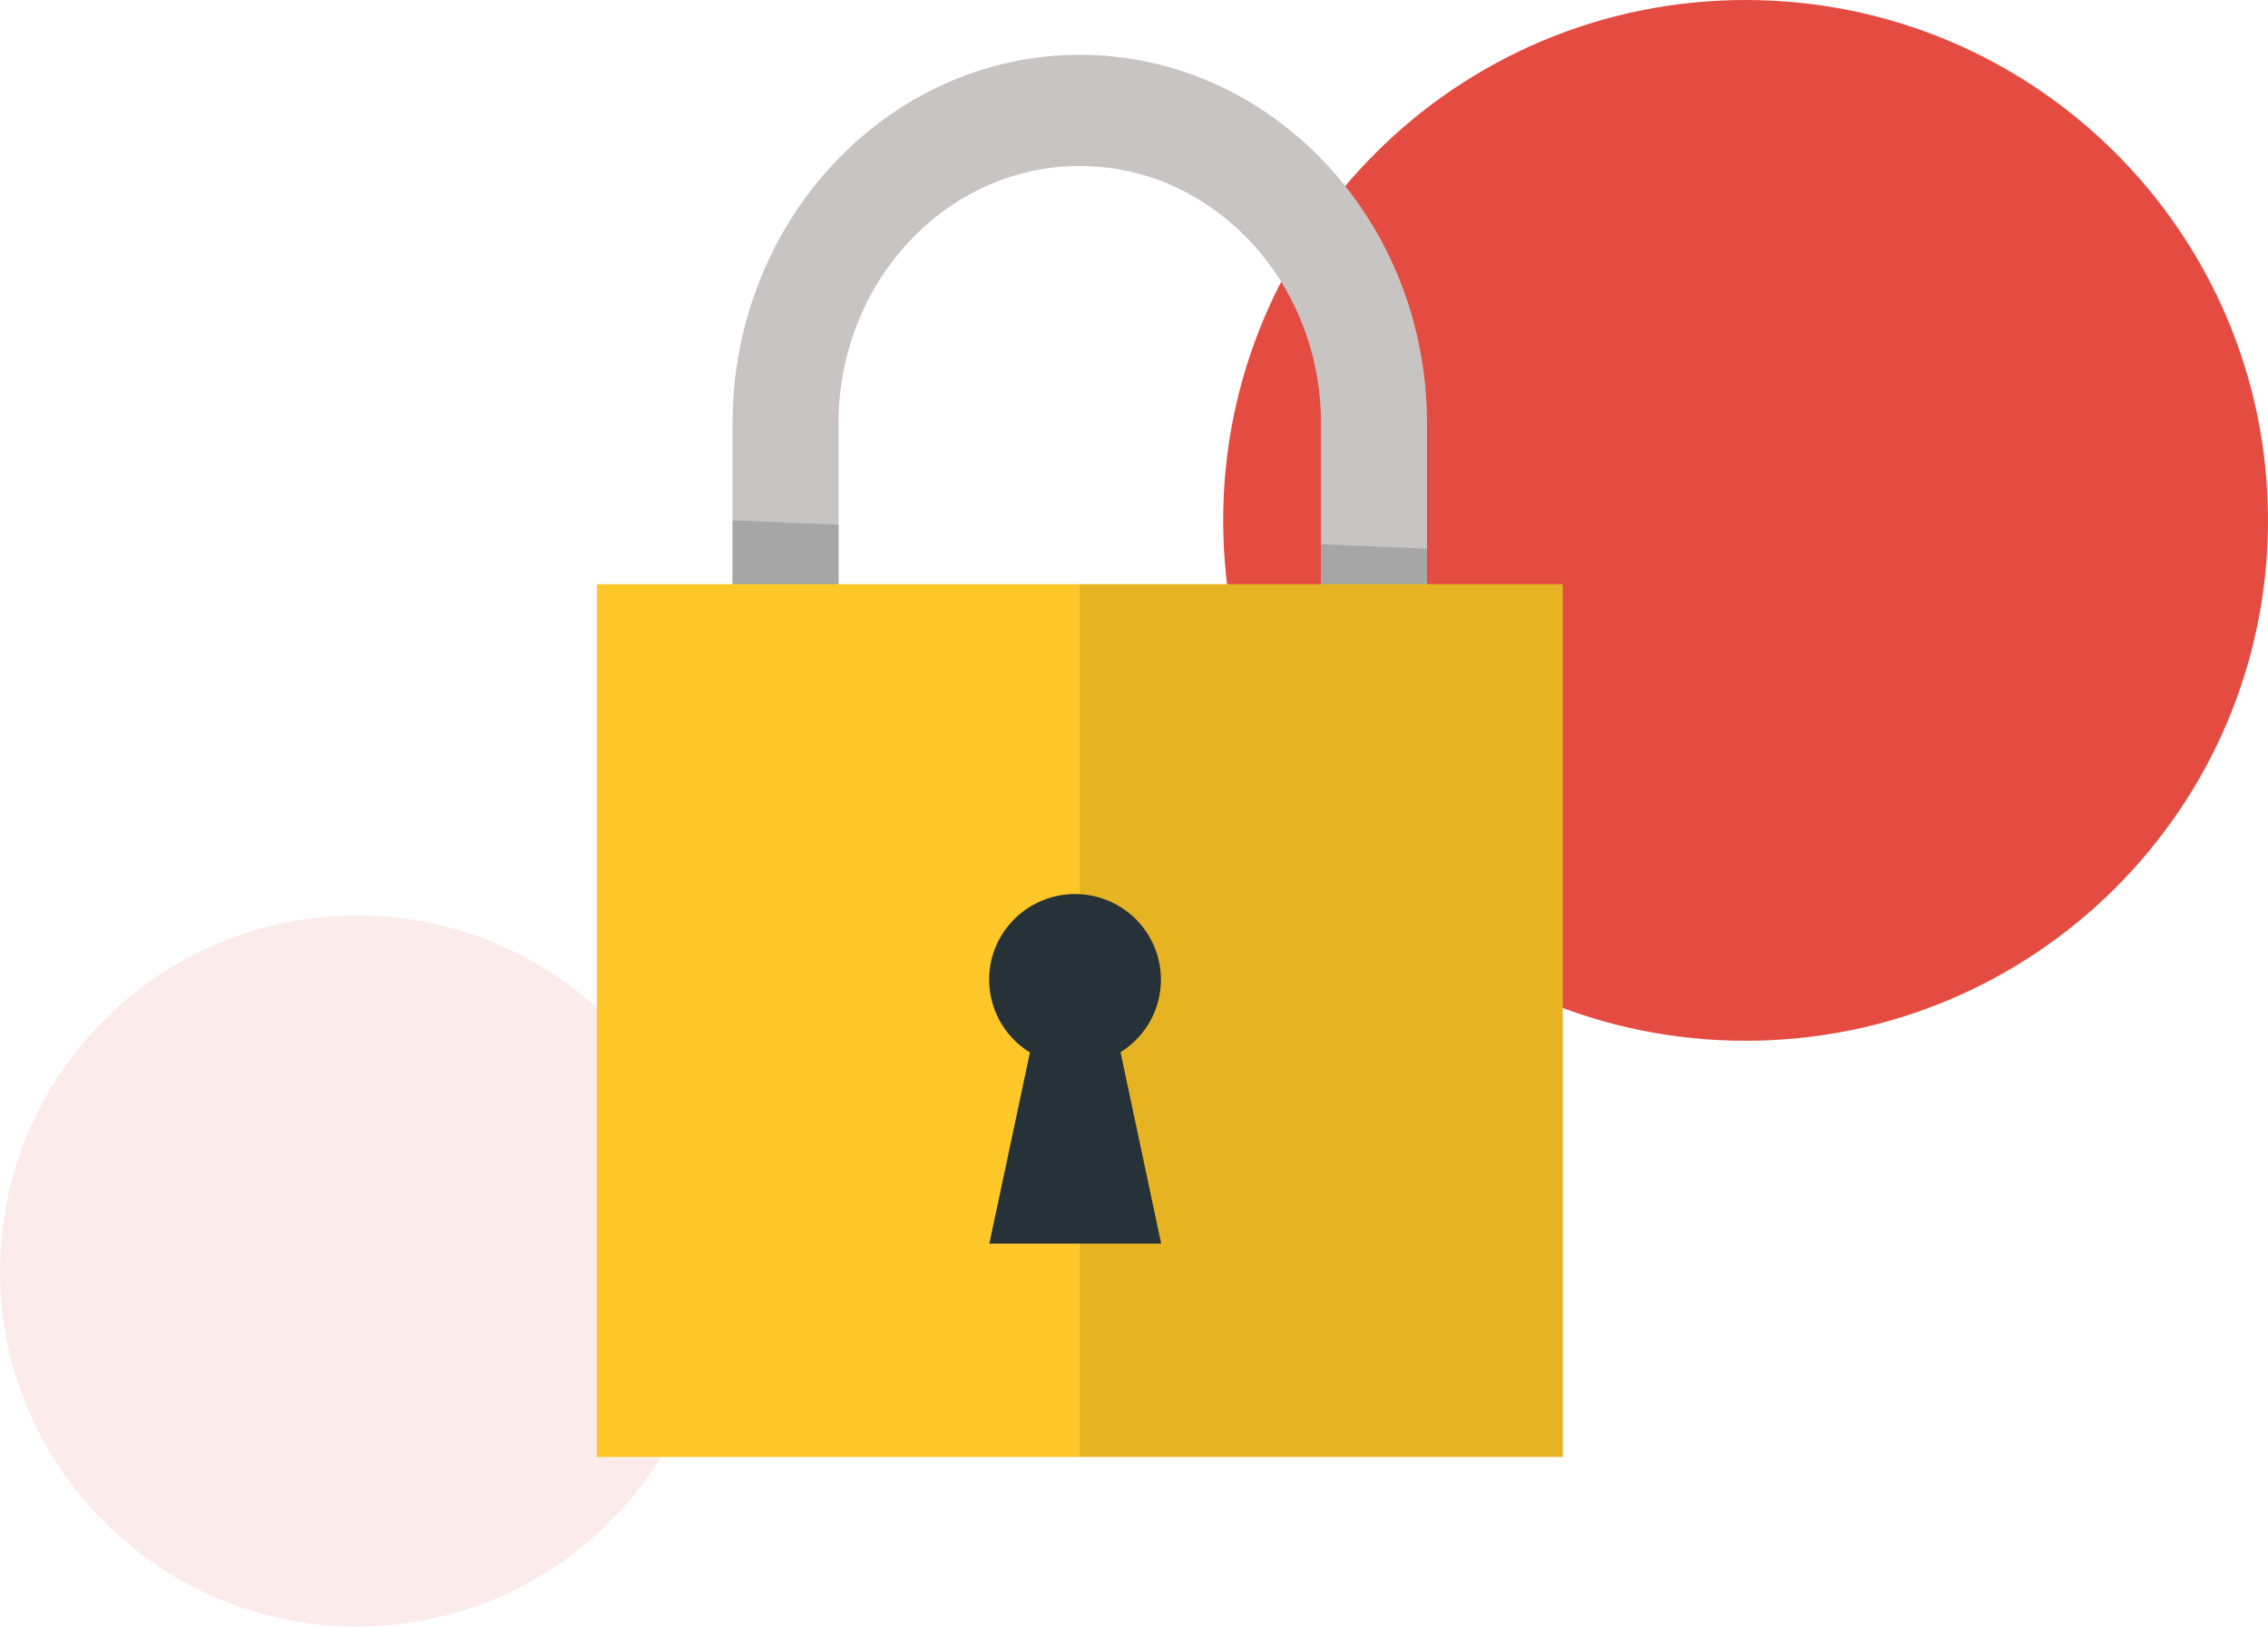
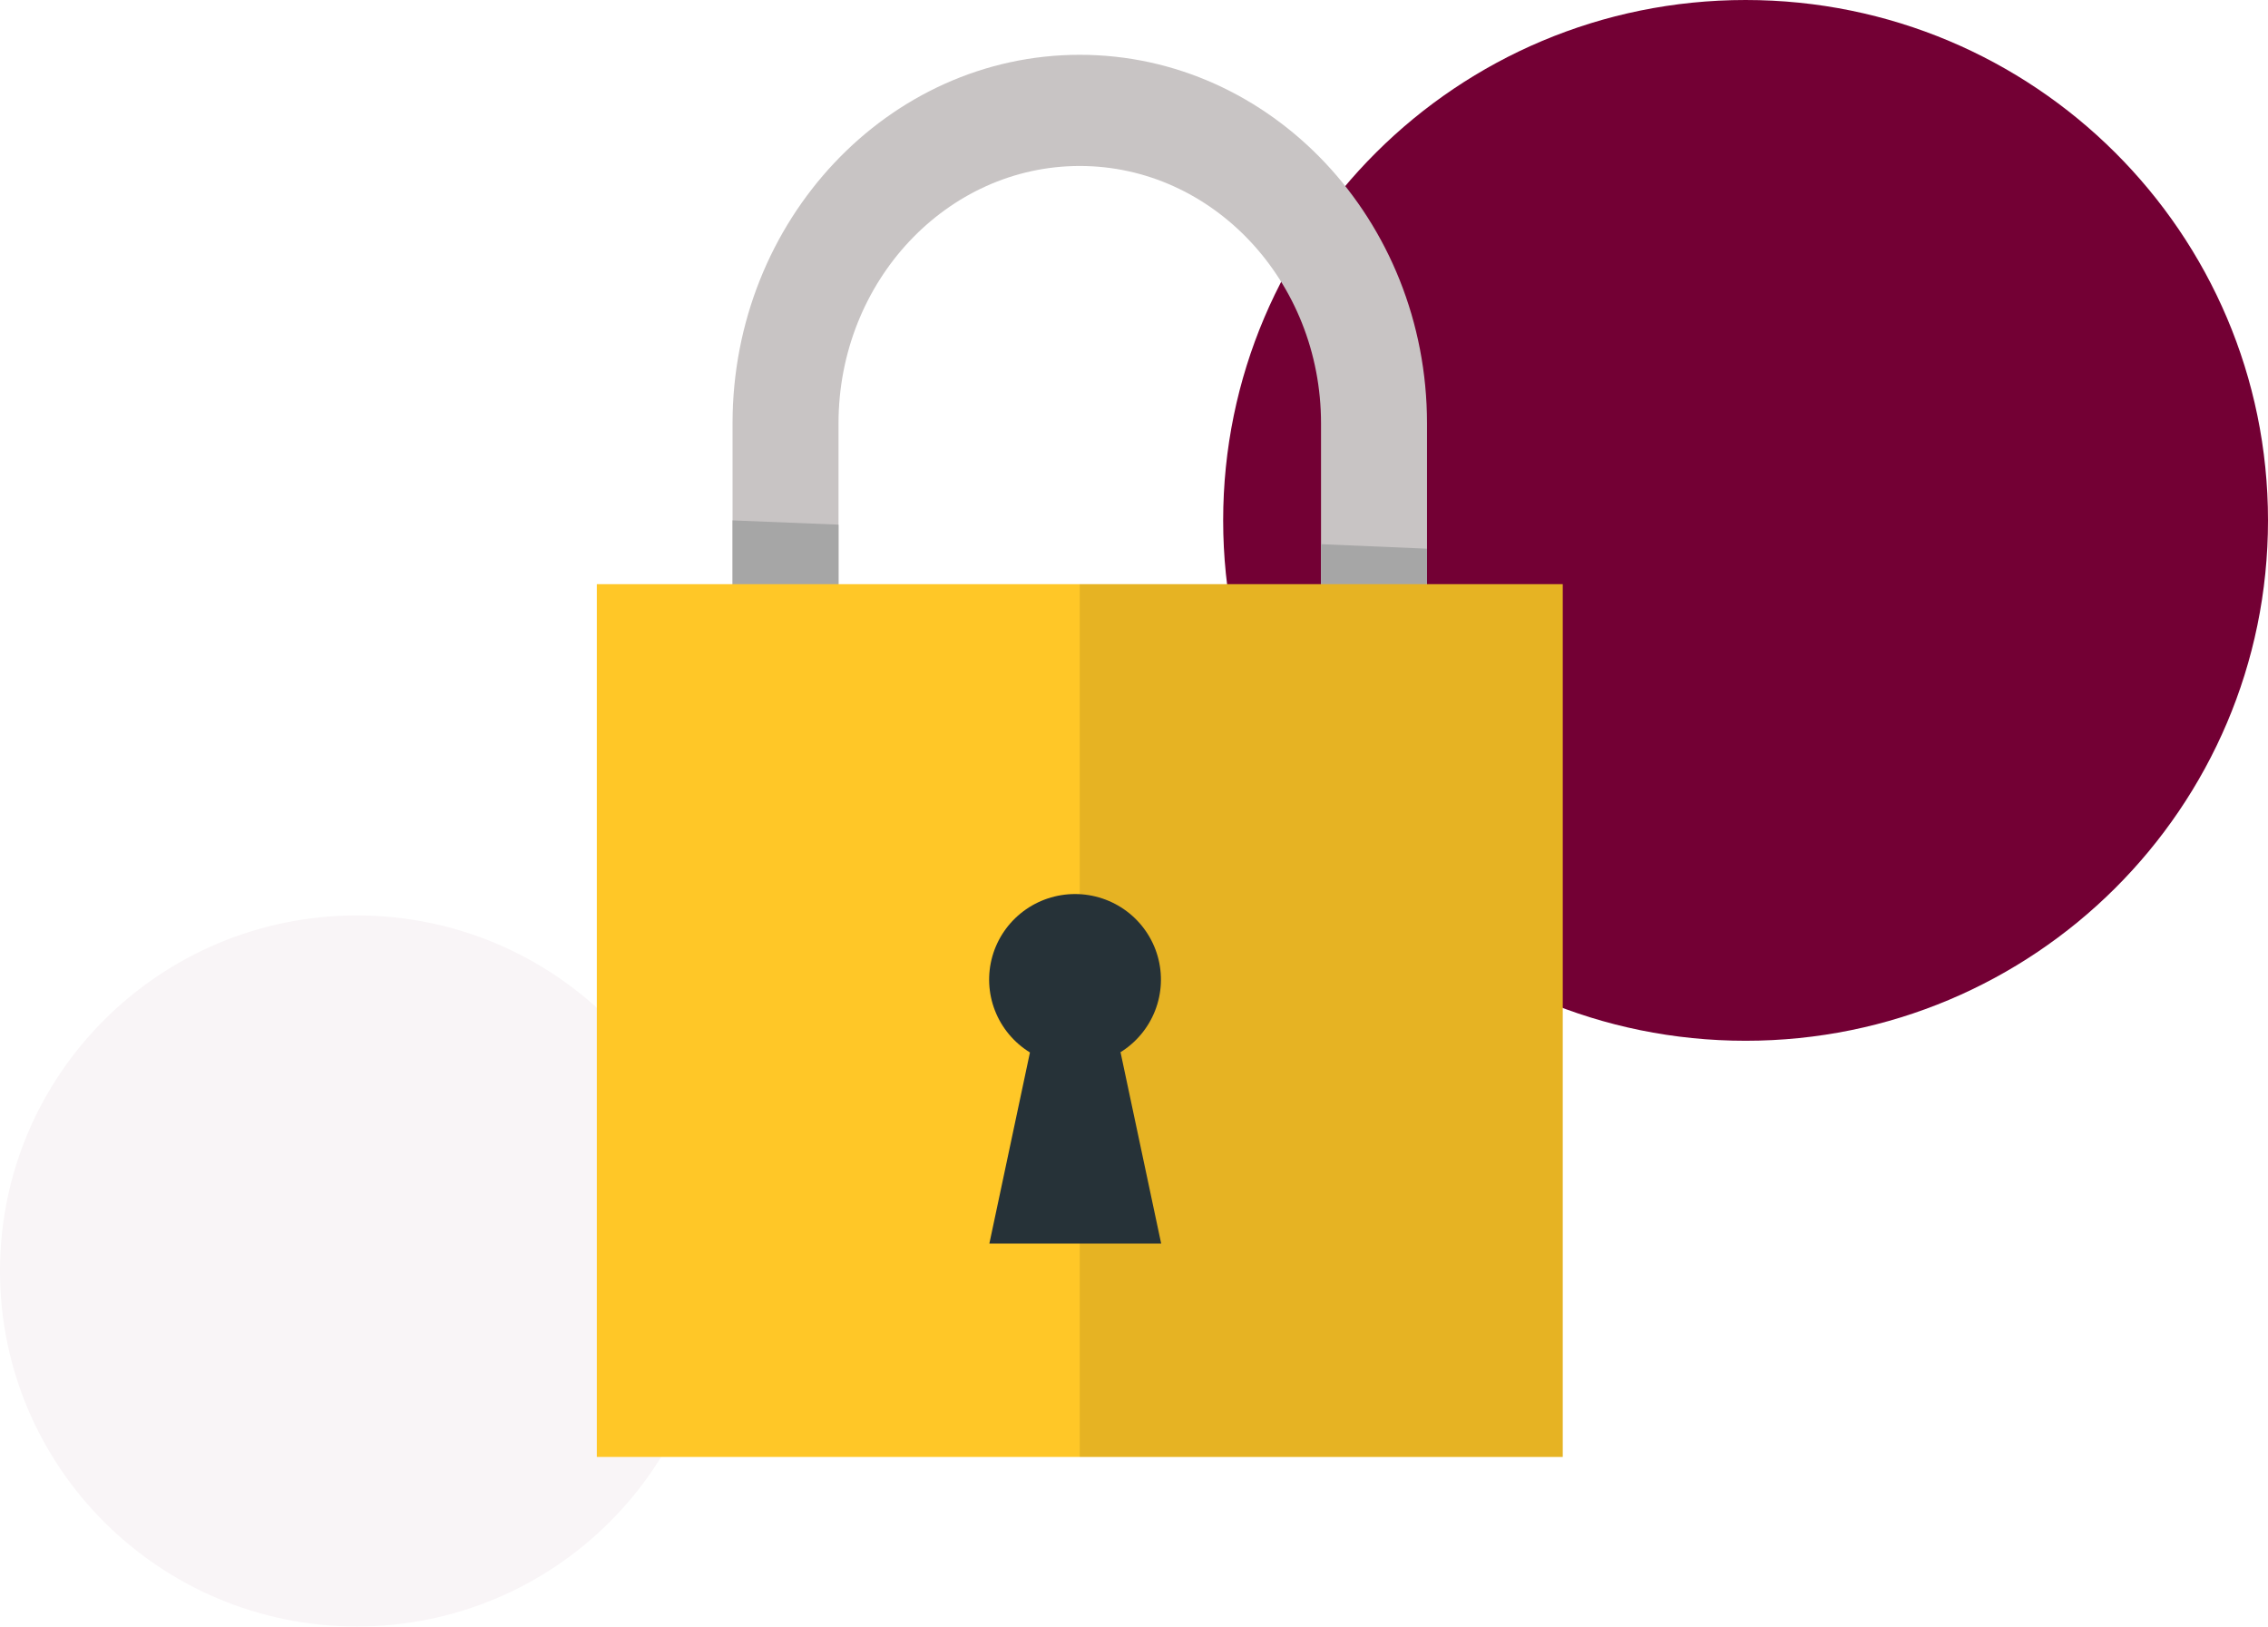
<svg xmlns="http://www.w3.org/2000/svg" width="212" height="152" viewBox="0 0 212 152" fill="none">
-   <path d="M163.168 97.262C190.137 97.262 212 75.489 212 48.631C212 21.773 190.137 0 163.168 0C136.198 0 114.335 21.773 114.335 48.631C114.335 75.489 136.198 97.262 163.168 97.262Z" fill="#E44C42" />
-   <path d="M33.363 152C51.788 152 66.725 137.125 66.725 118.775C66.725 100.425 51.788 85.55 33.363 85.55C14.937 85.55 0 100.425 0 118.775C0 137.125 14.937 152 33.363 152Z" fill="#FBECEB" />
+   <path d="M163.168 97.262C190.137 97.262 212 75.489 212 48.631C212 21.773 190.137 0 163.168 0C136.198 0 114.335 21.773 114.335 48.631C114.335 75.489 136.198 97.262 163.168 97.262Z" fill="#730034" />
+   <path d="M33.363 152C51.788 152 66.725 137.125 66.725 118.775C66.725 100.425 51.788 85.55 33.363 85.55C14.937 85.55 0 100.425 0 118.775C0 137.125 14.937 152 33.363 152Z" fill="#F9F5F7" />
  <path d="M133.388 39.564V74.405H123.482V39.564C123.482 26.299 113.366 15.511 100.931 15.511C88.497 15.511 78.38 26.299 78.38 39.564V74.405H68.475V39.564C68.475 20.569 83.038 5.121 100.931 5.121C118.824 5.121 133.388 20.569 133.388 39.564Z" fill="#C8C4C4" />
  <path d="M68.475 48.631L78.38 49.03V74.447H68.475V48.631Z" fill="#A6A6A6" />
  <path d="M133.388 51.275V74.447H123.482V50.855L133.388 51.275Z" fill="#A6A6A6" />
  <path d="M146.075 54.592H55.787V136.154H146.075V54.592Z" fill="#FFC727" />
  <path opacity="0.1" d="M146.075 54.592H100.931V136.154H146.075V54.592Z" fill="black" />
  <path d="M104.746 98.353L108.54 116.214H92.48L96.274 98.353C94.786 97.439 93.638 96.067 93.005 94.445C92.371 92.823 92.287 91.04 92.763 89.365C93.24 87.691 94.253 86.217 95.647 85.167C97.041 84.118 98.741 83.55 100.489 83.55C102.236 83.55 103.936 84.118 105.331 85.167C106.725 86.217 107.737 87.691 108.214 89.365C108.691 91.04 108.606 92.823 107.972 94.445C107.339 96.067 106.191 97.439 104.704 98.353H104.746Z" fill="#263238" />
</svg>
